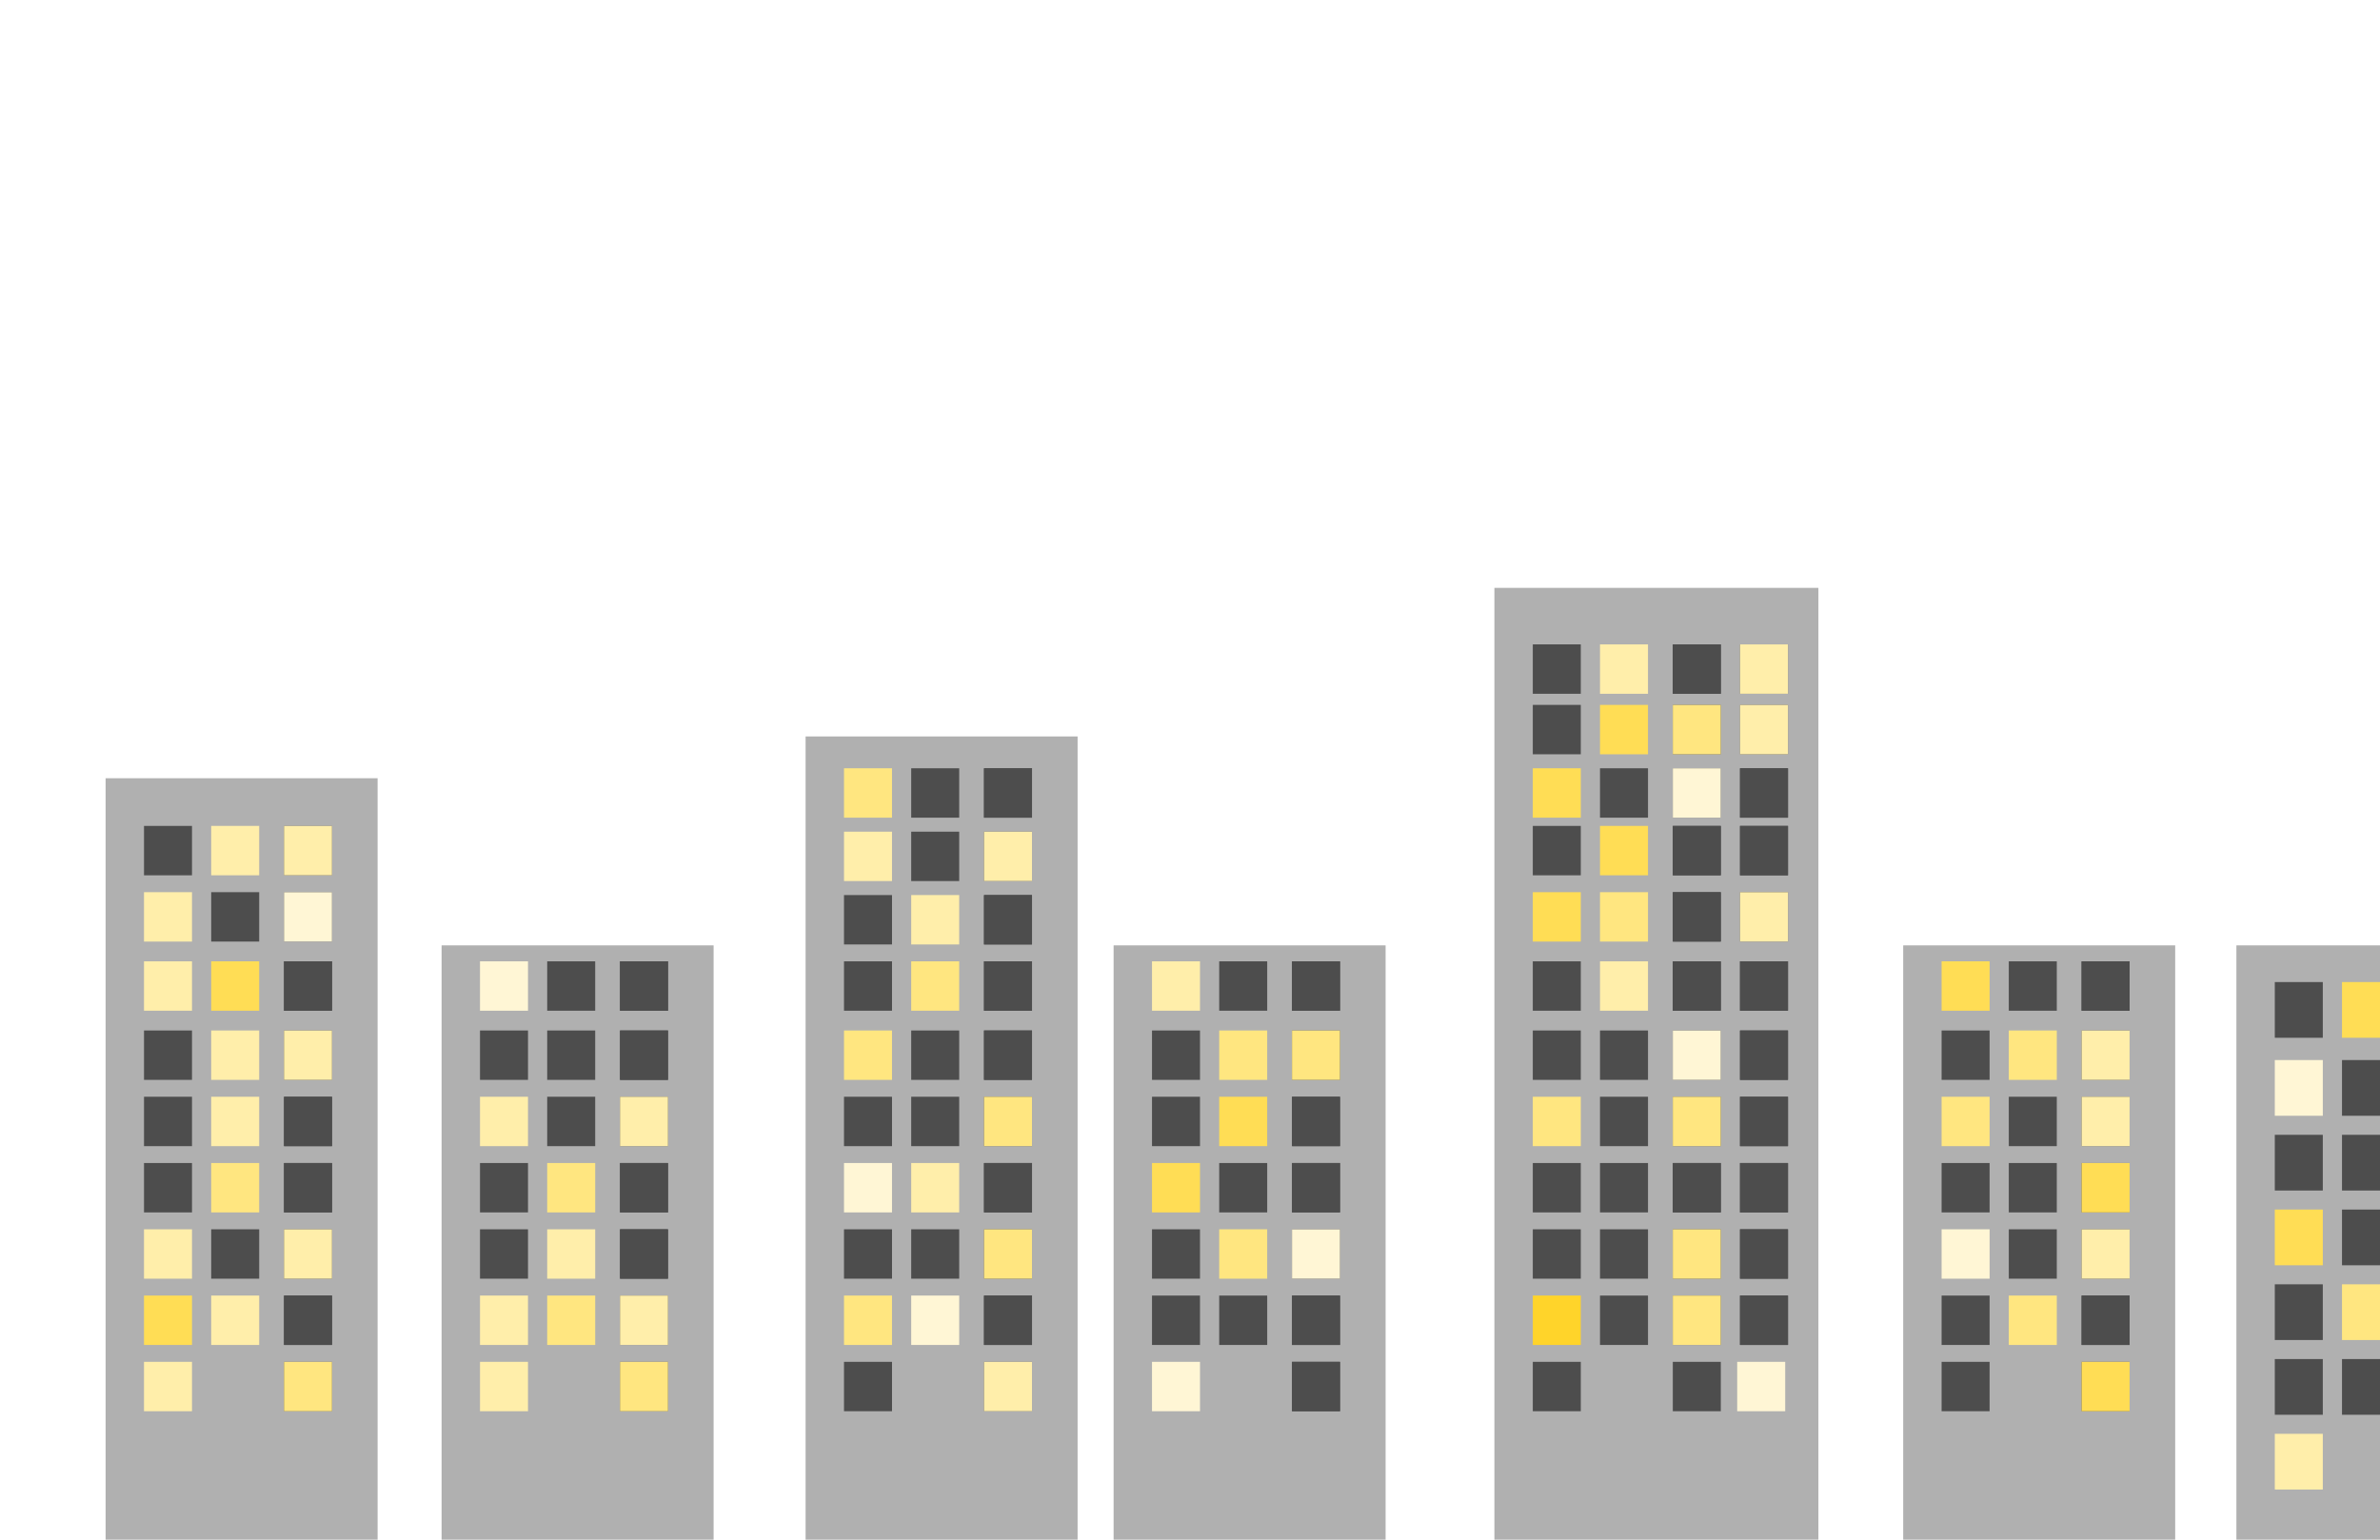
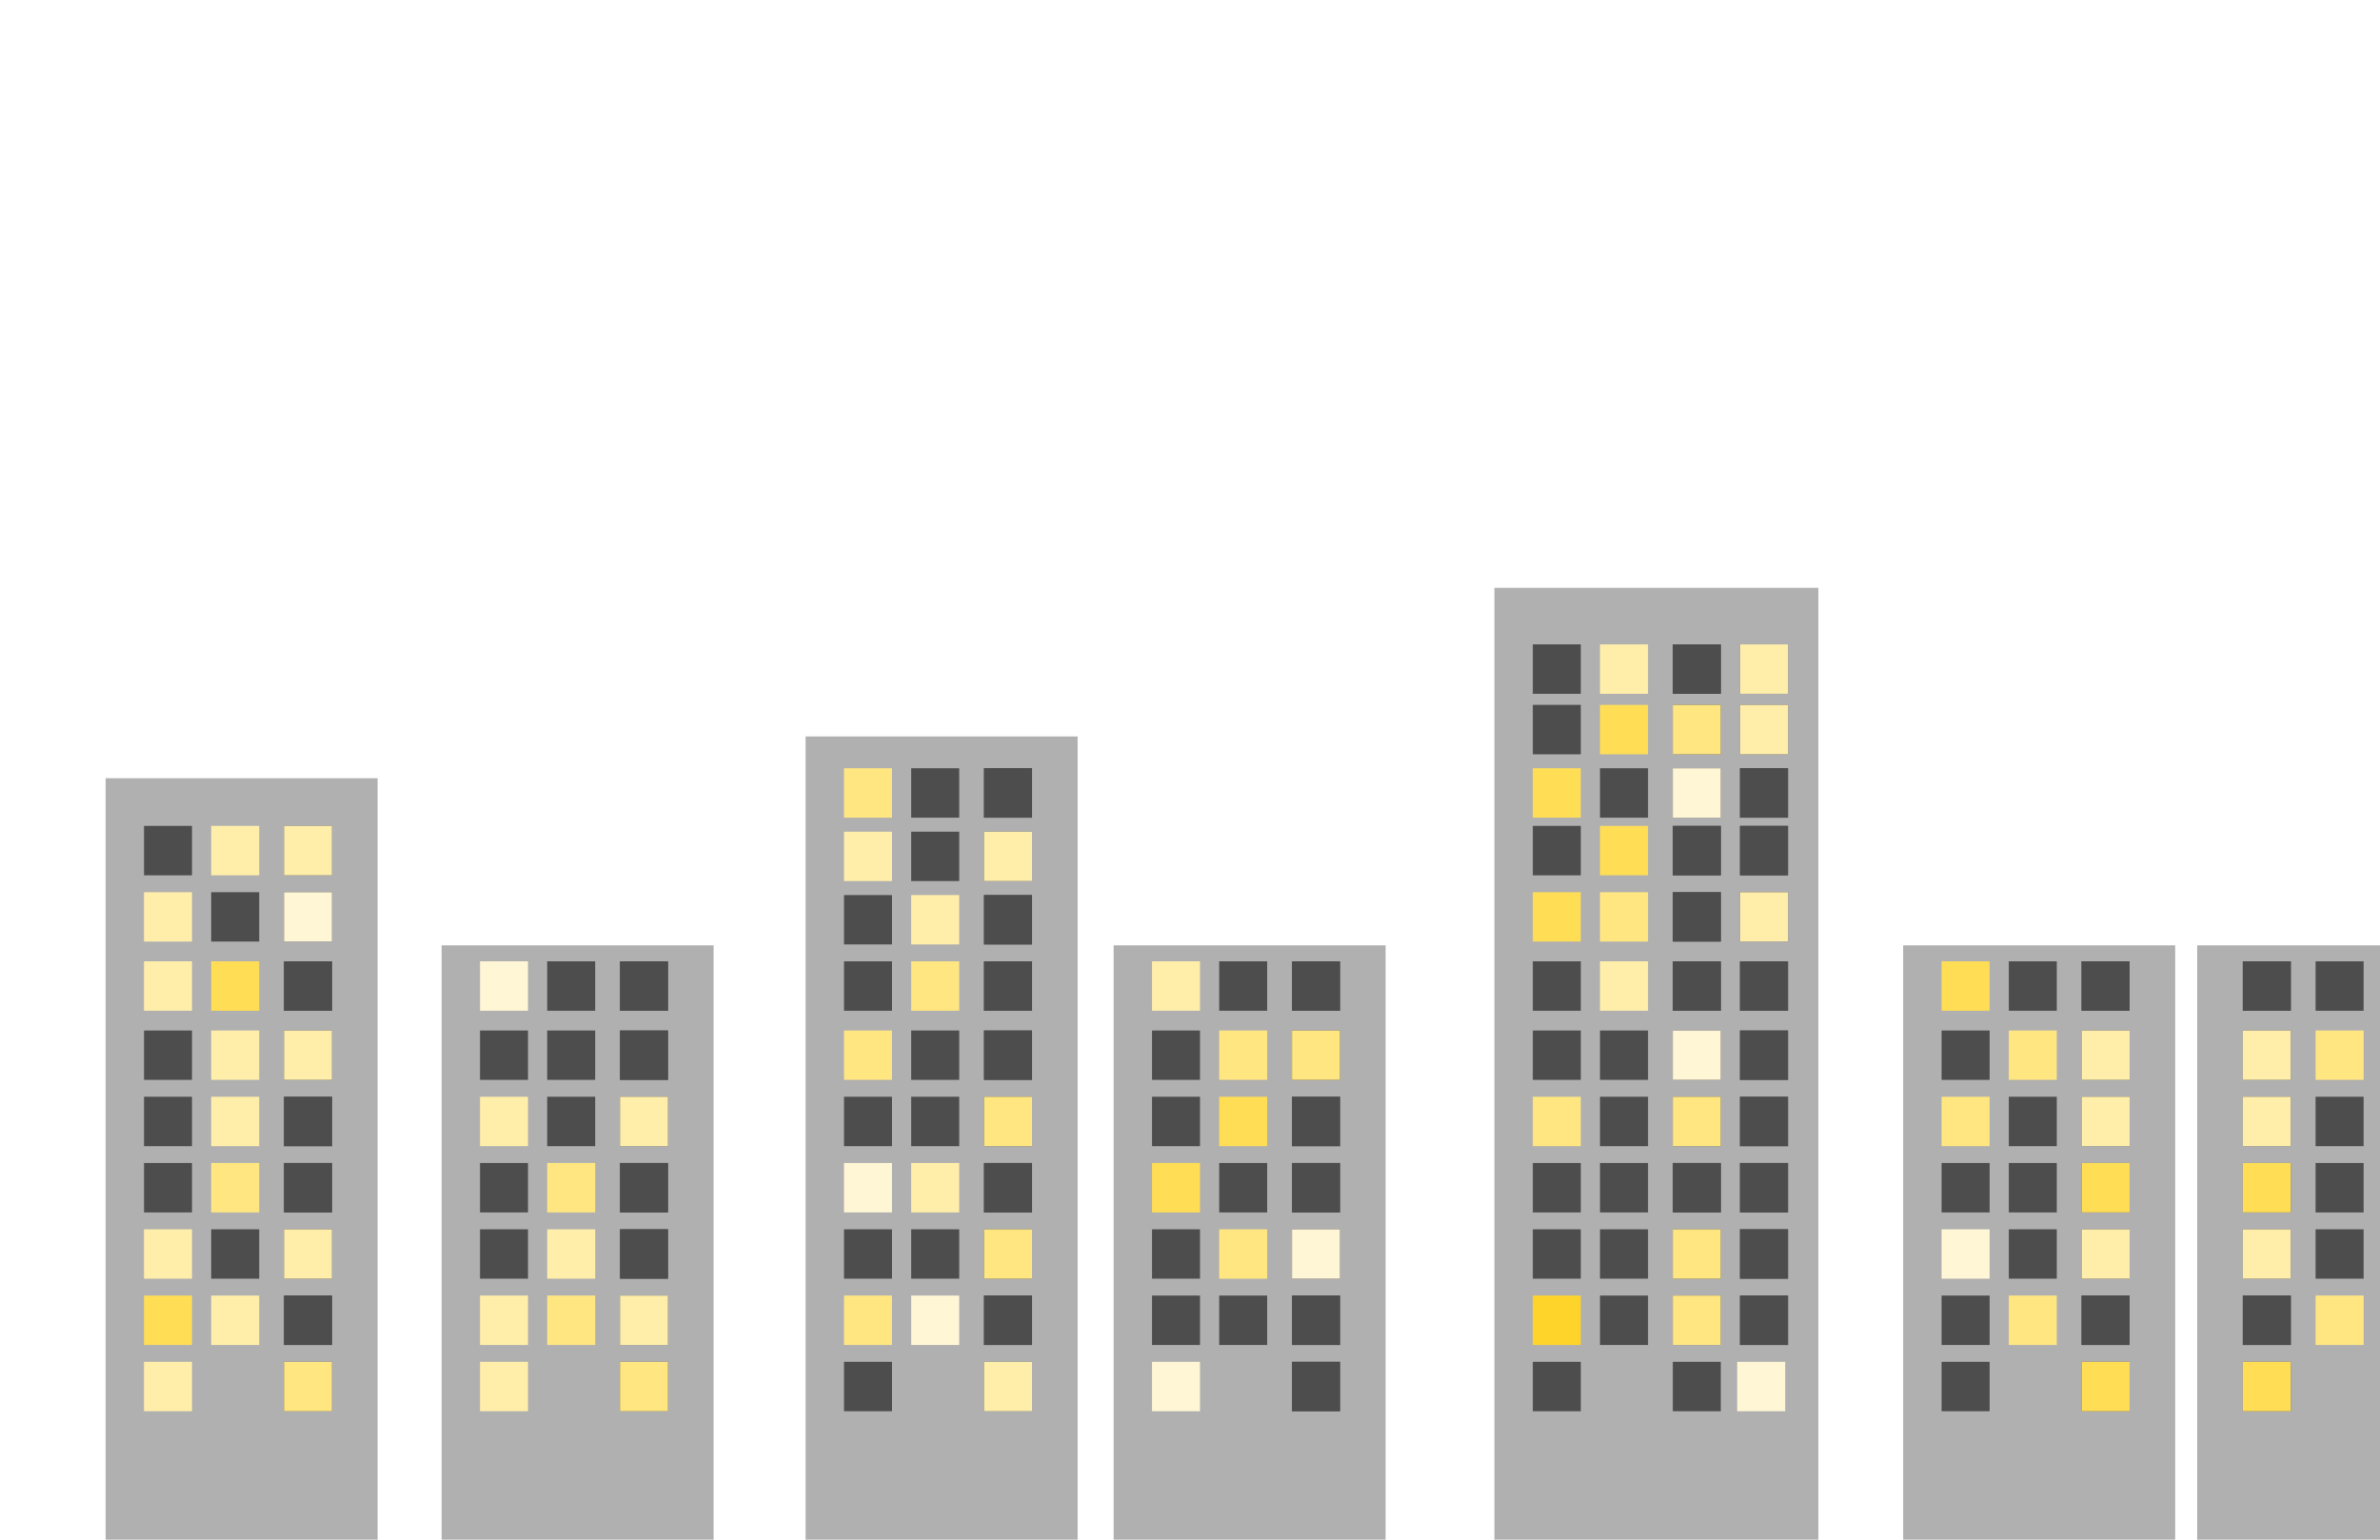
<svg xmlns="http://www.w3.org/2000/svg" width="1700" height="1100" id="svg3656" version="1.1">
  <defs id="defs3658">
    </defs>
  <g id="layer1" transform="translate(0,47.63782)">
    <rect style="fill:#b0b0b0;fill-opacity:1;stroke:none" id="rect4215" width="194.286" height="544" x="75.429" y="508.362" />
    <rect style="fill:#4d4d4d;fill-opacity:1;stroke:none" id="rect4221" width="34.286" height="35.289" x="102.857" y="542.425" />
    <rect y="542.425" x="150.857" height="35.289" width="34.286" id="rect4227" style="fill:#ffeeaa;fill-opacity:1;stroke:none" />
    <rect style="fill:#4d4d4d;fill-opacity:1;stroke:none" id="rect4229" width="34.286" height="35.289" x="202.857" y="542.425" />
    <rect y="542.425" x="202.857" height="35.289" width="34.286" id="rect4231" style="fill:#ffeeaa;fill-opacity:1;stroke:none" />
    <rect y="589.771" x="102.857" height="35.289" width="34.286" id="rect4237" style="fill:#ffeeaa;fill-opacity:1;stroke:none" />
    <rect style="fill:#4d4d4d;fill-opacity:1;stroke:none" id="rect4239" width="34.286" height="35.289" x="150.857" y="589.771" />
    <rect y="589.771" x="202.857" height="35.289" width="34.286" id="rect4241" style="fill:#4d4d4d;fill-opacity:1;stroke:none" />
    <rect style="fill:#fff6d5;fill-opacity:1;stroke:none" id="rect4243" width="34.286" height="35.289" x="202.857" y="589.771" />
    <rect style="fill:#ffeeaa;fill-opacity:1;stroke:none" id="rect4245" width="34.286" height="35.289" x="102.857" y="639.176" />
    <rect y="639.176" x="150.857" height="35.289" width="34.286" id="rect4247" style="fill:#ffdd55;fill-opacity:1;stroke:none" />
    <rect style="fill:#4d4d4d;fill-opacity:1;stroke:none" id="rect4249" width="34.286" height="35.289" x="202.857" y="639.176" />
    <rect y="639.176" x="202.857" height="35.289" width="34.286" id="rect4251" style="fill:#4d4d4d;fill-opacity:1;stroke:none" />
    <rect y="688.581" x="102.857" height="35.289" width="34.286" id="rect4253" style="fill:#4d4d4d;fill-opacity:1;stroke:none" />
    <rect style="fill:#ffeeaa;fill-opacity:1;stroke:none" id="rect4255" width="34.286" height="35.289" x="150.857" y="688.581" />
    <rect y="688.581" x="202.857" height="35.289" width="34.286" id="rect4257" style="fill:#4d4d4d;fill-opacity:1;stroke:none" />
    <rect style="fill:#ffeeaa;fill-opacity:1;stroke:none" id="rect4259" width="34.286" height="35.289" x="202.857" y="688.581" />
    <rect style="fill:#4d4d4d;fill-opacity:1;stroke:none" id="rect4261" width="34.286" height="35.289" x="102.857" y="735.927" />
    <rect y="735.927" x="150.857" height="35.289" width="34.286" id="rect4263" style="fill:#ffeeaa;fill-opacity:1;stroke:none" />
    <rect style="fill:#4d4d4d;fill-opacity:1;stroke:none" id="rect4265" width="34.286" height="35.289" x="202.857" y="735.927" />
    <rect y="735.927" x="202.857" height="35.289" width="34.286" id="rect4267" style="fill:#4d4d4d;fill-opacity:1;stroke:none" />
    <rect y="783.274" x="102.857" height="35.289" width="34.286" id="rect4269" style="fill:#4d4d4d;fill-opacity:1;stroke:none" />
    <rect style="fill:#ffe680;fill-opacity:1;stroke:none" id="rect4271" width="34.286" height="35.289" x="150.857" y="783.274" />
    <rect y="783.274" x="202.857" height="35.289" width="34.286" id="rect4273" style="fill:#4d4d4d;fill-opacity:1;stroke:none" />
    <rect style="fill:#4d4d4d;fill-opacity:1;stroke:none" id="rect4275" width="34.286" height="35.289" x="202.857" y="783.274" />
    <rect style="fill:#ffeeaa;fill-opacity:1;stroke:none" id="rect4277" width="34.286" height="35.289" x="102.857" y="830.62" />
    <rect y="830.62" x="150.857" height="35.289" width="34.286" id="rect4279" style="fill:#4d4d4d;fill-opacity:1;stroke:none" />
    <rect style="fill:#4d4d4d;fill-opacity:1;stroke:none" id="rect4281" width="34.286" height="35.289" x="202.857" y="830.62" />
    <rect y="830.62" x="202.857" height="35.289" width="34.286" id="rect4283" style="fill:#ffeeaa;fill-opacity:1;stroke:none" />
    <rect y="877.966" x="102.857" height="35.289" width="34.286" id="rect4285" style="fill:#ffdd55;fill-opacity:1;stroke:none" />
    <rect style="fill:#ffeeaa;fill-opacity:1;stroke:none" id="rect4287" width="34.286" height="35.289" x="150.857" y="877.966" />
    <rect y="877.966" x="202.857" height="35.289" width="34.286" id="rect4289" style="fill:#4d4d4d;fill-opacity:1;stroke:none" />
    <rect style="fill:#4d4d4d;fill-opacity:1;stroke:none" id="rect4291" width="34.286" height="35.289" x="202.857" y="877.966" />
    <rect style="fill:#ffeeaa;fill-opacity:1;stroke:none" id="rect4293" width="34.286" height="35.289" x="102.857" y="925.313" />
    <rect style="fill:#4d4d4d;fill-opacity:1;stroke:none" id="rect4297" width="34.286" height="35.289" x="202.857" y="925.313" />
    <rect y="925.313" x="202.857" height="35.289" width="34.286" id="rect4299" style="fill:#ffe680;fill-opacity:1;stroke:none" />
    <rect style="fill:#b0b0b0;fill-opacity:1;stroke:none" id="rect4344" width="194.286" height="424.585" x="315.429" y="627.777" />
    <rect y="639.176" x="342.857" height="35.289" width="34.286" id="rect4362" style="fill:#fff6d5;fill-opacity:1;stroke:none" />
    <rect style="fill:#4d4d4d;fill-opacity:1;stroke:none" id="rect4364" width="34.286" height="35.289" x="390.857" y="639.176" />
    <rect y="639.176" x="442.857" height="35.289" width="34.286" id="rect4366" style="fill:#4d4d4d;fill-opacity:1;stroke:none" />
    <rect style="fill:#4d4d4d;fill-opacity:1;stroke:none" id="rect4368" width="34.286" height="35.289" x="442.857" y="639.176" />
    <rect style="fill:#4d4d4d;fill-opacity:1;stroke:none" id="rect4370" width="34.286" height="35.289" x="342.857" y="688.581" />
    <rect y="688.581" x="390.857" height="35.289" width="34.286" id="rect4372" style="fill:#4d4d4d;fill-opacity:1;stroke:none" />
    <rect style="fill:#4d4d4d;fill-opacity:1;stroke:none" id="rect4374" width="34.286" height="35.289" x="442.857" y="688.581" />
    <rect y="688.581" x="442.857" height="35.289" width="34.286" id="rect4376" style="fill:#4d4d4d;fill-opacity:1;stroke:none" />
    <rect y="735.927" x="342.857" height="35.289" width="34.286" id="rect4378" style="fill:#ffeeaa;fill-opacity:1;stroke:none" />
    <rect style="fill:#4d4d4d;fill-opacity:1;stroke:none" id="rect4380" width="34.286" height="35.289" x="390.857" y="735.927" />
    <rect y="735.927" x="442.857" height="35.289" width="34.286" id="rect4382" style="fill:#4d4d4d;fill-opacity:1;stroke:none" />
    <rect style="fill:#ffeeaa;fill-opacity:1;stroke:none" id="rect4384" width="34.286" height="35.289" x="442.857" y="735.927" />
    <rect style="fill:#4d4d4d;fill-opacity:1;stroke:none" id="rect4386" width="34.286" height="35.289" x="342.857" y="783.274" />
    <rect y="783.274" x="390.857" height="35.289" width="34.286" id="rect4388" style="fill:#ffe680;fill-opacity:1;stroke:none" />
    <rect style="fill:#4d4d4d;fill-opacity:1;stroke:none" id="rect4390" width="34.286" height="35.289" x="442.857" y="783.274" />
    <rect y="783.274" x="442.857" height="35.289" width="34.286" id="rect4392" style="fill:#4d4d4d;fill-opacity:1;stroke:none" />
    <rect y="830.62" x="342.857" height="35.289" width="34.286" id="rect4394" style="fill:#4d4d4d;fill-opacity:1;stroke:none" />
    <rect style="fill:#ffeeaa;fill-opacity:1;stroke:none" id="rect4396" width="34.286" height="35.289" x="390.857" y="830.62" />
    <rect y="830.62" x="442.857" height="35.289" width="34.286" id="rect4398" style="fill:#4d4d4d;fill-opacity:1;stroke:none" />
    <rect style="fill:#4d4d4d;fill-opacity:1;stroke:none" id="rect4400" width="34.286" height="35.289" x="442.857" y="830.62" />
    <rect style="fill:#ffeeaa;fill-opacity:1;stroke:none" id="rect4402" width="34.286" height="35.289" x="342.857" y="877.966" />
    <rect y="877.966" x="390.857" height="35.289" width="34.286" id="rect4404" style="fill:#ffe680;fill-opacity:1;stroke:none" />
    <rect style="fill:#4d4d4d;fill-opacity:1;stroke:none" id="rect4406" width="34.286" height="35.289" x="442.857" y="877.966" />
    <rect y="877.966" x="442.857" height="35.289" width="34.286" id="rect4408" style="fill:#ffeeaa;fill-opacity:1;stroke:none" />
    <rect y="925.313" x="342.857" height="35.289" width="34.286" id="rect4410" style="fill:#ffeeaa;fill-opacity:1;stroke:none" />
    <rect y="925.313" x="442.857" height="35.289" width="34.286" id="rect4412" style="fill:#4d4d4d;fill-opacity:1;stroke:none" />
    <rect style="fill:#ffe680;fill-opacity:1;stroke:none" id="rect4414" width="34.286" height="35.289" x="442.857" y="925.313" />
    <rect y="478.508" x="575.429" height="573.854" width="194.286" id="rect4418" style="fill:#b0b0b0;fill-opacity:1;stroke:none" />
    <rect style="fill:#4d4d4d;fill-opacity:1;stroke:none" id="rect4420" width="34.286" height="35.289" x="602.857" y="639.176" />
    <rect y="639.176" x="650.857" height="35.289" width="34.286" id="rect4422" style="fill:#ffe680;fill-opacity:1;stroke:none" />
    <rect style="fill:#4d4d4d;fill-opacity:1;stroke:none" id="rect4424" width="34.286" height="35.289" x="702.857" y="639.176" />
    <rect y="639.176" x="702.857" height="35.289" width="34.286" id="rect4426" style="fill:#4d4d4d;fill-opacity:1;stroke:none" />
    <rect y="688.581" x="602.857" height="35.289" width="34.286" id="rect4428" style="fill:#ffe680;fill-opacity:1;stroke:none" />
    <rect style="fill:#4d4d4d;fill-opacity:1;stroke:none" id="rect4430" width="34.286" height="35.289" x="650.857" y="688.581" />
    <rect y="688.581" x="702.857" height="35.289" width="34.286" id="rect4432" style="fill:#4d4d4d;fill-opacity:1;stroke:none" />
    <rect style="fill:#4d4d4d;fill-opacity:1;stroke:none" id="rect4434" width="34.286" height="35.289" x="702.857" y="688.581" />
    <rect style="fill:#4d4d4d;fill-opacity:1;stroke:none" id="rect4436" width="34.286" height="35.289" x="602.857" y="735.927" />
    <rect y="735.927" x="650.857" height="35.289" width="34.286" id="rect4438" style="fill:#4d4d4d;fill-opacity:1;stroke:none" />
    <rect style="fill:#4d4d4d;fill-opacity:1;stroke:none" id="rect4440" width="34.286" height="35.289" x="702.857" y="735.927" />
    <rect y="735.927" x="702.857" height="35.289" width="34.286" id="rect4442" style="fill:#ffe680;fill-opacity:1;stroke:none" />
    <rect y="783.274" x="602.857" height="35.289" width="34.286" id="rect4444" style="fill:#fff6d5;fill-opacity:1;stroke:none" />
    <rect style="fill:#ffeeaa;fill-opacity:1;stroke:none" id="rect4446" width="34.286" height="35.289" x="650.857" y="783.274" />
    <rect y="783.274" x="702.857" height="35.289" width="34.286" id="rect4448" style="fill:#4d4d4d;fill-opacity:1;stroke:none" />
    <rect style="fill:#4d4d4d;fill-opacity:1;stroke:none" id="rect4450" width="34.286" height="35.289" x="702.857" y="783.274" />
    <rect style="fill:#4d4d4d;fill-opacity:1;stroke:none" id="rect4452" width="34.286" height="35.289" x="602.857" y="830.62" />
    <rect y="830.62" x="650.857" height="35.289" width="34.286" id="rect4454" style="fill:#4d4d4d;fill-opacity:1;stroke:none" />
    <rect style="fill:#4d4d4d;fill-opacity:1;stroke:none" id="rect4456" width="34.286" height="35.289" x="702.857" y="830.62" />
    <rect y="830.62" x="702.857" height="35.289" width="34.286" id="rect4458" style="fill:#ffe680;fill-opacity:1;stroke:none" />
    <rect y="877.966" x="602.857" height="35.289" width="34.286" id="rect4460" style="fill:#ffe680;fill-opacity:1;stroke:none" />
    <rect style="fill:#fff6d5;fill-opacity:1;stroke:none" id="rect4462" width="34.286" height="35.289" x="650.857" y="877.966" />
    <rect y="877.966" x="702.857" height="35.289" width="34.286" id="rect4464" style="fill:#4d4d4d;fill-opacity:1;stroke:none" />
    <rect style="fill:#4d4d4d;fill-opacity:1;stroke:none" id="rect4466" width="34.286" height="35.289" x="702.857" y="877.966" />
    <rect style="fill:#4d4d4d;fill-opacity:1;stroke:none" id="rect4468" width="34.286" height="35.289" x="602.857" y="925.313" />
    <rect style="fill:#4d4d4d;fill-opacity:1;stroke:none" id="rect4470" width="34.286" height="35.289" x="702.857" y="925.313" />
    <rect y="925.313" x="702.857" height="35.289" width="34.286" id="rect4472" style="fill:#ffeeaa;fill-opacity:1;stroke:none" />
    <rect y="591.83" x="602.857" height="35.289" width="34.286" id="rect4474" style="fill:#4d4d4d;fill-opacity:1;stroke:none" />
    <rect style="fill:#ffeeaa;fill-opacity:1;stroke:none" id="rect4476" width="34.286" height="35.289" x="650.857" y="591.83" />
    <rect y="591.83" x="702.857" height="35.289" width="34.286" id="rect4478" style="fill:#4d4d4d;fill-opacity:1;stroke:none" />
    <rect style="fill:#4d4d4d;fill-opacity:1;stroke:none" id="rect4480" width="34.286" height="35.289" x="702.857" y="591.83" />
    <rect style="fill:#ffeeaa;fill-opacity:1;stroke:none" id="rect4482" width="34.286" height="35.289" x="602.857" y="546.542" />
    <rect y="546.542" x="650.857" height="35.289" width="34.286" id="rect4484" style="fill:#4d4d4d;fill-opacity:1;stroke:none" />
    <rect style="fill:#4d4d4d;fill-opacity:1;stroke:none" id="rect4486" width="34.286" height="35.289" x="702.857" y="546.542" />
    <rect y="546.542" x="702.857" height="35.289" width="34.286" id="rect4488" style="fill:#ffeeaa;fill-opacity:1;stroke:none" />
    <rect y="501.254" x="602.857" height="35.289" width="34.286" id="rect4490" style="fill:#ffe680;fill-opacity:1;stroke:none" />
    <rect style="fill:#4d4d4d;fill-opacity:1;stroke:none" id="rect4492" width="34.286" height="35.289" x="650.857" y="501.254" />
    <rect y="501.254" x="702.857" height="35.289" width="34.286" id="rect4494" style="fill:#4d4d4d;fill-opacity:1;stroke:none" />
    <rect style="fill:#4d4d4d;fill-opacity:1;stroke:none" id="rect4496" width="34.286" height="35.289" x="702.857" y="501.254" />
    <rect y="627.777" x="795.429" height="424.585" width="194.286" id="rect4500" style="fill:#b0b0b0;fill-opacity:1;stroke:none" />
    <rect style="fill:#ffeeaa;fill-opacity:1;stroke:none" id="rect4502" width="34.286" height="35.289" x="822.857" y="639.176" />
    <rect y="639.176" x="870.857" height="35.289" width="34.286" id="rect4504" style="fill:#4d4d4d;fill-opacity:1;stroke:none" />
    <rect style="fill:#4d4d4d;fill-opacity:1;stroke:none" id="rect4506" width="34.286" height="35.289" x="922.857" y="639.176" />
    <rect y="639.176" x="922.857" height="35.289" width="34.286" id="rect4508" style="fill:#4d4d4d;fill-opacity:1;stroke:none" />
    <rect y="688.581" x="822.857" height="35.289" width="34.286" id="rect4510" style="fill:#4d4d4d;fill-opacity:1;stroke:none" />
    <rect style="fill:#ffe680;fill-opacity:1;stroke:none" id="rect4512" width="34.286" height="35.289" x="870.857" y="688.581" />
    <rect y="688.581" x="922.857" height="35.289" width="34.286" id="rect4514" style="fill:#4d4d4d;fill-opacity:1;stroke:none" />
    <rect style="fill:#ffe680;fill-opacity:1;stroke:none" id="rect4516" width="34.286" height="35.289" x="922.857" y="688.581" />
    <rect style="fill:#4d4d4d;fill-opacity:1;stroke:none" id="rect4518" width="34.286" height="35.289" x="822.857" y="735.927" />
    <rect y="735.927" x="870.857" height="35.289" width="34.286" id="rect4520" style="fill:#ffdd55;fill-opacity:1;stroke:none" />
    <rect style="fill:#4d4d4d;fill-opacity:1;stroke:none" id="rect4522" width="34.286" height="35.289" x="922.857" y="735.927" />
    <rect y="735.927" x="922.857" height="35.289" width="34.286" id="rect4524" style="fill:#4d4d4d;fill-opacity:1;stroke:none" />
    <rect y="783.274" x="822.857" height="35.289" width="34.286" id="rect4526" style="fill:#ffdd55;fill-opacity:1;stroke:none" />
    <rect style="fill:#4d4d4d;fill-opacity:1;stroke:none" id="rect4528" width="34.286" height="35.289" x="870.857" y="783.274" />
    <rect y="783.274" x="922.857" height="35.289" width="34.286" id="rect4530" style="fill:#4d4d4d;fill-opacity:1;stroke:none" />
    <rect style="fill:#4d4d4d;fill-opacity:1;stroke:none" id="rect4532" width="34.286" height="35.289" x="922.857" y="783.274" />
    <rect style="fill:#4d4d4d;fill-opacity:1;stroke:none" id="rect4534" width="34.286" height="35.289" x="822.857" y="830.62" />
    <rect y="830.62" x="870.857" height="35.289" width="34.286" id="rect4536" style="fill:#ffe680;fill-opacity:1;stroke:none" />
    <rect style="fill:#4d4d4d;fill-opacity:1;stroke:none" id="rect4538" width="34.286" height="35.289" x="922.857" y="830.62" />
    <rect y="830.62" x="922.857" height="35.289" width="34.286" id="rect4540" style="fill:#fff6d5;fill-opacity:1;stroke:none" />
    <rect y="877.966" x="822.857" height="35.289" width="34.286" id="rect4542" style="fill:#4d4d4d;fill-opacity:1;stroke:none" />
    <rect style="fill:#4d4d4d;fill-opacity:1;stroke:none" id="rect4544" width="34.286" height="35.289" x="870.857" y="877.966" />
    <rect y="877.966" x="922.857" height="35.289" width="34.286" id="rect4546" style="fill:#4d4d4d;fill-opacity:1;stroke:none" />
    <rect style="fill:#4d4d4d;fill-opacity:1;stroke:none" id="rect4548" width="34.286" height="35.289" x="922.857" y="877.966" />
    <rect style="fill:#fff6d5;fill-opacity:1;stroke:none" id="rect4550" width="34.286" height="35.289" x="822.857" y="925.313" />
    <rect style="fill:#4d4d4d;fill-opacity:1;stroke:none" id="rect4552" width="34.286" height="35.289" x="922.857" y="925.313" />
    <rect y="925.313" x="922.857" height="35.289" width="34.286" id="rect4554" style="fill:#4d4d4d;fill-opacity:1;stroke:none" />
    <rect y="372.362" x="1067.429" height="680" width="231.429" id="rect4558" style="fill:#b0b0b0;fill-opacity:1;stroke:none" />
    <rect y="542.425" x="1094.857" height="35.289" width="34.286" id="rect4560" style="fill:#4d4d4d;fill-opacity:1;stroke:none" />
    <rect style="fill:#ffdd55;fill-opacity:1;stroke:none" id="rect4562" width="34.286" height="35.289" x="1142.857" y="542.425" />
    <rect y="542.425" x="1194.857" height="35.289" width="34.286" id="rect4564" style="fill:#4d4d4d;fill-opacity:1;stroke:none" />
    <rect style="fill:#4d4d4d;fill-opacity:1;stroke:none" id="rect4566" width="34.286" height="35.289" x="1194.857" y="542.425" />
    <rect style="fill:#ffdd55;fill-opacity:1;stroke:none" id="rect4568" width="34.286" height="35.289" x="1094.857" y="589.771" />
    <rect y="589.771" x="1142.857" height="35.289" width="34.286" id="rect4570" style="fill:#ffe680;fill-opacity:1;stroke:none" />
    <rect style="fill:#4d4d4d;fill-opacity:1;stroke:none" id="rect4572" width="34.286" height="35.289" x="1194.857" y="589.771" />
    <rect y="589.771" x="1194.857" height="35.289" width="34.286" id="rect4574" style="fill:#4d4d4d;fill-opacity:1;stroke:none" />
    <rect y="639.176" x="1094.857" height="35.289" width="34.286" id="rect4576" style="fill:#4d4d4d;fill-opacity:1;stroke:none" />
    <rect style="fill:#ffeeaa;fill-opacity:1;stroke:none" id="rect4578" width="34.286" height="35.289" x="1142.857" y="639.176" />
    <rect y="639.176" x="1194.857" height="35.289" width="34.286" id="rect4580" style="fill:#4d4d4d;fill-opacity:1;stroke:none" />
    <rect style="fill:#4d4d4d;fill-opacity:1;stroke:none" id="rect4582" width="34.286" height="35.289" x="1194.857" y="639.176" />
    <rect style="fill:#4d4d4d;fill-opacity:1;stroke:none" id="rect4584" width="34.286" height="35.289" x="1094.857" y="688.581" />
    <rect y="688.581" x="1142.857" height="35.289" width="34.286" id="rect4586" style="fill:#4d4d4d;fill-opacity:1;stroke:none" />
    <rect style="fill:#4d4d4d;fill-opacity:1;stroke:none" id="rect4588" width="34.286" height="35.289" x="1194.857" y="688.581" />
    <rect y="688.581" x="1194.857" height="35.289" width="34.286" id="rect4590" style="fill:#fff6d5;fill-opacity:1;stroke:none" />
    <rect y="735.927" x="1094.857" height="35.289" width="34.286" id="rect4592" style="fill:#ffe680;fill-opacity:1;stroke:none" />
    <rect style="fill:#4d4d4d;fill-opacity:1;stroke:none" id="rect4594" width="34.286" height="35.289" x="1142.857" y="735.927" />
    <rect y="735.927" x="1194.857" height="35.289" width="34.286" id="rect4596" style="fill:#4d4d4d;fill-opacity:1;stroke:none" />
    <rect style="fill:#ffe680;fill-opacity:1;stroke:none" id="rect4598" width="34.286" height="35.289" x="1194.857" y="735.927" />
    <rect style="fill:#4d4d4d;fill-opacity:1;stroke:none" id="rect4600" width="34.286" height="35.289" x="1094.857" y="783.274" />
    <rect y="783.274" x="1142.857" height="35.289" width="34.286" id="rect4602" style="fill:#4d4d4d;fill-opacity:1;stroke:none" />
    <rect style="fill:#4d4d4d;fill-opacity:1;stroke:none" id="rect4604" width="34.286" height="35.289" x="1194.857" y="783.274" />
    <rect y="783.274" x="1194.857" height="35.289" width="34.286" id="rect4606" style="fill:#4d4d4d;fill-opacity:1;stroke:none" />
    <rect y="830.62" x="1094.857" height="35.289" width="34.286" id="rect4608" style="fill:#4d4d4d;fill-opacity:1;stroke:none" />
    <rect style="fill:#4d4d4d;fill-opacity:1;stroke:none" id="rect4610" width="34.286" height="35.289" x="1142.857" y="830.62" />
    <rect y="830.62" x="1194.857" height="35.289" width="34.286" id="rect4612" style="fill:#4d4d4d;fill-opacity:1;stroke:none" />
    <rect style="fill:#ffe680;fill-opacity:1;stroke:none" id="rect4614" width="34.286" height="35.289" x="1194.857" y="830.62" />
    <rect style="fill:#ffd42a;fill-opacity:1;stroke:none" id="rect4616" width="34.286" height="35.289" x="1094.857" y="877.966" />
    <rect y="877.966" x="1142.857" height="35.289" width="34.286" id="rect4618" style="fill:#4d4d4d;fill-opacity:1;stroke:none" />
    <rect style="fill:#4d4d4d;fill-opacity:1;stroke:none" id="rect4620" width="34.286" height="35.289" x="1194.857" y="877.966" />
    <rect y="877.966" x="1194.857" height="35.289" width="34.286" id="rect4622" style="fill:#ffe680;fill-opacity:1;stroke:none" />
    <rect y="925.313" x="1094.857" height="35.289" width="34.286" id="rect4624" style="fill:#4d4d4d;fill-opacity:1;stroke:none" />
    <rect y="925.313" x="1194.857" height="35.289" width="34.286" id="rect4626" style="fill:#4d4d4d;fill-opacity:1;stroke:none" />
    <rect style="fill:#fff6d5;fill-opacity:1;stroke:none" id="rect4628" width="34.286" height="35.289" x="1240.857" y="925.313" />
    <rect style="fill:#4d4d4d;fill-opacity:1;stroke:none" id="rect4630" width="34.286" height="35.289" x="1242.857" y="542.425" />
    <rect y="542.425" x="1242.857" height="35.289" width="34.286" id="rect4632" style="fill:#4d4d4d;fill-opacity:1;stroke:none" />
    <rect y="589.771" x="1242.857" height="35.289" width="34.286" id="rect4634" style="fill:#4d4d4d;fill-opacity:1;stroke:none" />
    <rect style="fill:#ffeeaa;fill-opacity:1;stroke:none" id="rect4636" width="34.286" height="35.289" x="1242.857" y="589.771" />
    <rect style="fill:#4d4d4d;fill-opacity:1;stroke:none" id="rect4638" width="34.286" height="35.289" x="1242.857" y="639.176" />
    <rect y="639.176" x="1242.857" height="35.289" width="34.286" id="rect4640" style="fill:#4d4d4d;fill-opacity:1;stroke:none" />
    <rect y="688.581" x="1242.857" height="35.289" width="34.286" id="rect4642" style="fill:#4d4d4d;fill-opacity:1;stroke:none" />
    <rect style="fill:#4d4d4d;fill-opacity:1;stroke:none" id="rect4644" width="34.286" height="35.289" x="1242.857" y="688.581" />
    <rect style="fill:#4d4d4d;fill-opacity:1;stroke:none" id="rect4646" width="34.286" height="35.289" x="1242.857" y="735.927" />
    <rect y="735.927" x="1242.857" height="35.289" width="34.286" id="rect4648" style="fill:#4d4d4d;fill-opacity:1;stroke:none" />
    <rect y="783.274" x="1242.857" height="35.289" width="34.286" id="rect4650" style="fill:#4d4d4d;fill-opacity:1;stroke:none" />
    <rect style="fill:#4d4d4d;fill-opacity:1;stroke:none" id="rect4652" width="34.286" height="35.289" x="1242.857" y="783.274" />
    <rect style="fill:#4d4d4d;fill-opacity:1;stroke:none" id="rect4654" width="34.286" height="35.289" x="1242.857" y="830.62" />
    <rect y="830.62" x="1242.857" height="35.289" width="34.286" id="rect4656" style="fill:#4d4d4d;fill-opacity:1;stroke:none" />
    <rect y="877.966" x="1242.857" height="35.289" width="34.286" id="rect4658" style="fill:#4d4d4d;fill-opacity:1;stroke:none" />
    <rect style="fill:#4d4d4d;fill-opacity:1;stroke:none" id="rect4660" width="34.286" height="35.289" x="1242.857" y="877.966" />
    <rect style="fill:#ffdd55;fill-opacity:1;stroke:none" id="rect4662" width="34.286" height="35.289" x="1094.857" y="501.254" />
    <rect y="501.254" x="1142.857" height="35.289" width="34.286" id="rect4664" style="fill:#4d4d4d;fill-opacity:1;stroke:none" />
    <rect style="fill:#4d4d4d;fill-opacity:1;stroke:none" id="rect4666" width="34.286" height="35.289" x="1194.857" y="501.254" />
    <rect y="501.254" x="1194.857" height="35.289" width="34.286" id="rect4668" style="fill:#fff6d5;fill-opacity:1;stroke:none" />
    <rect y="501.254" x="1242.857" height="35.289" width="34.286" id="rect4670" style="fill:#4d4d4d;fill-opacity:1;stroke:none" />
    <rect style="fill:#4d4d4d;fill-opacity:1;stroke:none" id="rect4672" width="34.286" height="35.289" x="1242.857" y="501.254" />
    <rect y="455.966" x="1094.857" height="35.289" width="34.286" id="rect4674" style="fill:#4d4d4d;fill-opacity:1;stroke:none" />
    <rect style="fill:#ffdd55;fill-opacity:1;stroke:none" id="rect4676" width="34.286" height="35.289" x="1142.857" y="455.966" />
    <rect y="455.966" x="1194.857" height="35.289" width="34.286" id="rect4678" style="fill:#4d4d4d;fill-opacity:1;stroke:none" />
    <rect style="fill:#ffe680;fill-opacity:1;stroke:none" id="rect4680" width="34.286" height="35.289" x="1194.857" y="455.966" />
    <rect style="fill:#4d4d4d;fill-opacity:1;stroke:none" id="rect4682" width="34.286" height="35.289" x="1242.857" y="455.966" />
    <rect y="455.966" x="1242.857" height="35.289" width="34.286" id="rect4684" style="fill:#ffeeaa;fill-opacity:1;stroke:none" />
    <rect style="fill:#4d4d4d;fill-opacity:1;stroke:none" id="rect4686" width="34.286" height="35.289" x="1094.857" y="412.737" />
    <rect y="412.737" x="1142.857" height="35.289" width="34.286" id="rect4688" style="fill:#ffeeaa;fill-opacity:1;stroke:none" />
    <rect style="fill:#4d4d4d;fill-opacity:1;stroke:none" id="rect4690" width="34.286" height="35.289" x="1194.857" y="412.737" />
    <rect y="412.737" x="1194.857" height="35.289" width="34.286" id="rect4692" style="fill:#4d4d4d;fill-opacity:1;stroke:none" />
    <rect y="412.737" x="1242.857" height="35.289" width="34.286" id="rect4694" style="fill:#4d4d4d;fill-opacity:1;stroke:none" />
    <rect style="fill:#ffeeaa;fill-opacity:1;stroke:none" id="rect4696" width="34.286" height="35.289" x="1242.857" y="412.737" />
    <rect style="fill:#b0b0b0;fill-opacity:1;stroke:none" id="rect4700" width="194.286" height="424.585" x="1359.429" y="627.777" />
    <rect y="639.176" x="1386.857" height="35.289" width="34.286" id="rect4702" style="fill:#ffdd55;fill-opacity:1;stroke:none" />
    <rect style="fill:#4d4d4d;fill-opacity:1;stroke:none" id="rect4704" width="34.286" height="35.289" x="1434.857" y="639.176" />
    <rect y="639.176" x="1486.857" height="35.289" width="34.286" id="rect4706" style="fill:#4d4d4d;fill-opacity:1;stroke:none" />
    <rect style="fill:#4d4d4d;fill-opacity:1;stroke:none" id="rect4708" width="34.286" height="35.289" x="1486.857" y="639.176" />
    <rect style="fill:#4d4d4d;fill-opacity:1;stroke:none" id="rect4710" width="34.286" height="35.289" x="1386.857" y="688.581" />
    <rect y="688.581" x="1434.857" height="35.289" width="34.286" id="rect4712" style="fill:#ffe680;fill-opacity:1;stroke:none" />
    <rect style="fill:#4d4d4d;fill-opacity:1;stroke:none" id="rect4714" width="34.286" height="35.289" x="1486.857" y="688.581" />
    <rect y="688.581" x="1486.857" height="35.289" width="34.286" id="rect4716" style="fill:#ffeeaa;fill-opacity:1;stroke:none" />
    <rect y="735.927" x="1386.857" height="35.289" width="34.286" id="rect4718" style="fill:#ffe680;fill-opacity:1;stroke:none" />
    <rect style="fill:#4d4d4d;fill-opacity:1;stroke:none" id="rect4720" width="34.286" height="35.289" x="1434.857" y="735.927" />
    <rect y="735.927" x="1486.857" height="35.289" width="34.286" id="rect4722" style="fill:#4d4d4d;fill-opacity:1;stroke:none" />
    <rect style="fill:#ffeeaa;fill-opacity:1;stroke:none" id="rect4724" width="34.286" height="35.289" x="1486.857" y="735.927" />
    <rect style="fill:#4d4d4d;fill-opacity:1;stroke:none" id="rect4726" width="34.286" height="35.289" x="1386.857" y="783.274" />
    <rect y="783.274" x="1434.857" height="35.289" width="34.286" id="rect4728" style="fill:#4d4d4d;fill-opacity:1;stroke:none" />
    <rect style="fill:#4d4d4d;fill-opacity:1;stroke:none" id="rect4730" width="34.286" height="35.289" x="1486.857" y="783.274" />
    <rect y="783.274" x="1486.857" height="35.289" width="34.286" id="rect4732" style="fill:#ffdd55;fill-opacity:1;stroke:none" />
    <rect y="830.62" x="1386.857" height="35.289" width="34.286" id="rect4734" style="fill:#fff6d5;fill-opacity:1;stroke:none" />
    <rect style="fill:#4d4d4d;fill-opacity:1;stroke:none" id="rect4736" width="34.286" height="35.289" x="1434.857" y="830.62" />
    <rect y="830.62" x="1486.857" height="35.289" width="34.286" id="rect4738" style="fill:#4d4d4d;fill-opacity:1;stroke:none" />
    <rect style="fill:#ffeeaa;fill-opacity:1;stroke:none" id="rect4740" width="34.286" height="35.289" x="1486.857" y="830.62" />
    <rect style="fill:#4d4d4d;fill-opacity:1;stroke:none" id="rect4742" width="34.286" height="35.289" x="1386.857" y="877.966" />
    <rect y="877.966" x="1434.857" height="35.289" width="34.286" id="rect4744" style="fill:#ffe680;fill-opacity:1;stroke:none" />
    <rect style="fill:#4d4d4d;fill-opacity:1;stroke:none" id="rect4746" width="34.286" height="35.289" x="1486.857" y="877.966" />
    <rect y="877.966" x="1486.857" height="35.289" width="34.286" id="rect4748" style="fill:#4d4d4d;fill-opacity:1;stroke:none" />
    <rect y="925.313" x="1386.857" height="35.289" width="34.286" id="rect4750" style="fill:#4d4d4d;fill-opacity:1;stroke:none" />
    <rect y="925.313" x="1486.857" height="35.289" width="34.286" id="rect4752" style="fill:#4d4d4d;fill-opacity:1;stroke:none" />
    <rect style="fill:#ffdd55;fill-opacity:1;stroke:none" id="rect4754" width="34.286" height="35.289" x="1486.857" y="925.313" />
-     <g transform="matrix(1,0,0,1.127962,1522,-66.98473)" id="g4756">
-       <rect style="fill:#b0b0b0;fill-opacity:1;stroke:none" id="rect4758" width="194.286" height="376.418" x="75.429" y="615.944" />
-       <rect y="639.176" x="102.857" height="35.289" width="34.286" id="rect4760" style="fill:#4d4d4d;fill-opacity:1;stroke:none" />
-       <rect style="fill:#ffdd55;fill-opacity:1;stroke:none" id="rect4762" width="34.286" height="35.289" x="150.857" y="639.176" />
-       <rect y="639.176" x="202.857" height="35.289" width="34.286" id="rect4764" style="fill:#4d4d4d;fill-opacity:1;stroke:none" />
-       <rect style="fill:#4d4d4d;fill-opacity:1;stroke:none" id="rect4766" width="34.286" height="35.289" x="202.857" y="639.176" />
-       <rect style="fill:#fff6d5;fill-opacity:1;stroke:none" id="rect4768" width="34.286" height="35.289" x="102.857" y="688.581" />
-       <rect y="688.581" x="150.857" height="35.289" width="34.286" id="rect4770" style="fill:#4d4d4d;fill-opacity:1;stroke:none" />
-       <rect style="fill:#4d4d4d;fill-opacity:1;stroke:none" id="rect4772" width="34.286" height="35.289" x="202.857" y="688.581" />
-       <rect y="688.581" x="202.857" height="35.289" width="34.286" id="rect4774" style="fill:#4d4d4d;fill-opacity:1;stroke:none" />
-       <rect y="735.927" x="102.857" height="35.289" width="34.286" id="rect4776" style="fill:#4d4d4d;fill-opacity:1;stroke:none" />
-       <rect style="fill:#4d4d4d;fill-opacity:1;stroke:none" id="rect4778" width="34.286" height="35.289" x="150.857" y="735.927" />
-       <rect y="735.927" x="202.857" height="35.289" width="34.286" id="rect4780" style="fill:#4d4d4d;fill-opacity:1;stroke:none" />
-       <rect style="fill:#4d4d4d;fill-opacity:1;stroke:none" id="rect4782" width="34.286" height="35.289" x="202.857" y="735.927" />
-       <rect style="fill:#ffdd55;fill-opacity:1;stroke:none" id="rect4784" width="34.286" height="35.289" x="102.857" y="783.274" />
-       <rect y="783.274" x="150.857" height="35.289" width="34.286" id="rect4786" style="fill:#4d4d4d;fill-opacity:1;stroke:none" />
-       <rect style="fill:#4d4d4d;fill-opacity:1;stroke:none" id="rect4788" width="34.286" height="35.289" x="202.857" y="783.274" />
-       <rect y="783.274" x="202.857" height="35.289" width="34.286" id="rect4790" style="fill:#4d4d4d;fill-opacity:1;stroke:none" />
-       <rect y="830.62" x="102.857" height="35.289" width="34.286" id="rect4792" style="fill:#4d4d4d;fill-opacity:1;stroke:none" />
-       <rect style="fill:#ffe680;fill-opacity:1;stroke:none" id="rect4794" width="34.286" height="35.289" x="150.857" y="830.62" />
-       <rect y="830.62" x="202.857" height="35.289" width="34.286" id="rect4796" style="fill:#4d4d4d;fill-opacity:1;stroke:none" />
-       <rect style="fill:#4d4d4d;fill-opacity:1;stroke:none" id="rect4798" width="34.286" height="35.289" x="202.857" y="830.62" />
-       <rect style="fill:#4d4d4d;fill-opacity:1;stroke:none" id="rect4800" width="34.286" height="35.289" x="102.857" y="877.966" />
-       <rect y="877.966" x="150.857" height="35.289" width="34.286" id="rect4802" style="fill:#4d4d4d;fill-opacity:1;stroke:none" />
-       <rect style="fill:#4d4d4d;fill-opacity:1;stroke:none" id="rect4804" width="34.286" height="35.289" x="202.857" y="877.966" />
-       <rect y="877.966" x="202.857" height="35.289" width="34.286" id="rect4806" style="fill:#4d4d4d;fill-opacity:1;stroke:none" />
-       <rect y="925.313" x="102.857" height="35.289" width="34.286" id="rect4808" style="fill:#ffeeaa;fill-opacity:1;stroke:none" />
-       <rect y="925.313" x="202.857" height="35.289" width="34.286" id="rect4810" style="fill:#4d4d4d;fill-opacity:1;stroke:none" />
-       <rect style="fill:#4d4d4d;fill-opacity:1;stroke:none" id="rect4812" width="34.286" height="35.289" x="202.857" y="925.313" />
-     </g>
+     <rect y="627.777" x="-1763.714" height="424.585" width="194.286" id="rect5704" style="fill:#b0b0b0;fill-opacity:1;stroke:none" transform="scale(-1,1)" />
+     <rect style="fill:#ffdd55;fill-opacity:1;stroke:none" id="rect5706" width="34.286" height="35.289" x="-1736.286" y="639.176" transform="scale(-1,1)" />
+     <rect y="639.176" x="-1688.286" height="35.289" width="34.286" id="rect5708" style="fill:#4d4d4d;fill-opacity:1;stroke:none" transform="scale(-1,1)" />
+     <rect style="fill:#4d4d4d;fill-opacity:1;stroke:none" id="rect5710" width="34.286" height="35.289" x="-1636.286" y="639.176" transform="scale(-1,1)" />
+     <rect y="639.176" x="-1636.286" height="35.289" width="34.286" id="rect5712" style="fill:#4d4d4d;fill-opacity:1;stroke:none" transform="scale(-1,1)" />
+     <rect y="688.581" x="-1736.286" height="35.289" width="34.286" id="rect5714" style="fill:#4d4d4d;fill-opacity:1;stroke:none" transform="scale(-1,1)" />
+     <rect style="fill:#ffe680;fill-opacity:1;stroke:none" id="rect5716" width="34.286" height="35.289" x="-1688.286" y="688.581" transform="scale(-1,1)" />
+     <rect y="688.581" x="-1636.286" height="35.289" width="34.286" id="rect5718" style="fill:#4d4d4d;fill-opacity:1;stroke:none" transform="scale(-1,1)" />
+     <rect style="fill:#ffeeaa;fill-opacity:1;stroke:none" id="rect5720" width="34.286" height="35.289" x="-1636.286" y="688.581" transform="scale(-1,1)" />
+     <rect style="fill:#ffe680;fill-opacity:1;stroke:none" id="rect5722" width="34.286" height="35.289" x="-1736.286" y="735.927" transform="scale(-1,1)" />
+     <rect y="735.927" x="-1688.286" height="35.289" width="34.286" id="rect5724" style="fill:#4d4d4d;fill-opacity:1;stroke:none" transform="scale(-1,1)" />
+     <rect style="fill:#4d4d4d;fill-opacity:1;stroke:none" id="rect5726" width="34.286" height="35.289" x="-1636.286" y="735.927" transform="scale(-1,1)" />
+     <rect y="735.927" x="-1636.286" height="35.289" width="34.286" id="rect5728" style="fill:#ffeeaa;fill-opacity:1;stroke:none" transform="scale(-1,1)" />
+     <rect y="783.274" x="-1736.286" height="35.289" width="34.286" id="rect5730" style="fill:#4d4d4d;fill-opacity:1;stroke:none" transform="scale(-1,1)" />
+     <rect style="fill:#4d4d4d;fill-opacity:1;stroke:none" id="rect5732" width="34.286" height="35.289" x="-1688.286" y="783.274" transform="scale(-1,1)" />
+     <rect y="783.274" x="-1636.286" height="35.289" width="34.286" id="rect5734" style="fill:#4d4d4d;fill-opacity:1;stroke:none" transform="scale(-1,1)" />
+     <rect style="fill:#ffdd55;fill-opacity:1;stroke:none" id="rect5736" width="34.286" height="35.289" x="-1636.286" y="783.274" transform="scale(-1,1)" />
+     <rect style="fill:#fff6d5;fill-opacity:1;stroke:none" id="rect5738" width="34.286" height="35.289" x="-1736.286" y="830.62" transform="scale(-1,1)" />
+     <rect y="830.62" x="-1688.286" height="35.289" width="34.286" id="rect5740" style="fill:#4d4d4d;fill-opacity:1;stroke:none" transform="scale(-1,1)" />
+     <rect style="fill:#4d4d4d;fill-opacity:1;stroke:none" id="rect5742" width="34.286" height="35.289" x="-1636.286" y="830.62" transform="scale(-1,1)" />
+     <rect y="830.62" x="-1636.286" height="35.289" width="34.286" id="rect5744" style="fill:#ffeeaa;fill-opacity:1;stroke:none" transform="scale(-1,1)" />
+     <rect y="877.966" x="-1736.286" height="35.289" width="34.286" id="rect5746" style="fill:#4d4d4d;fill-opacity:1;stroke:none" transform="scale(-1,1)" />
+     <rect style="fill:#ffe680;fill-opacity:1;stroke:none" id="rect5748" width="34.286" height="35.289" x="-1688.286" y="877.966" transform="scale(-1,1)" />
+     <rect y="877.966" x="-1636.286" height="35.289" width="34.286" id="rect5750" style="fill:#4d4d4d;fill-opacity:1;stroke:none" transform="scale(-1,1)" />
+     <rect style="fill:#4d4d4d;fill-opacity:1;stroke:none" id="rect5752" width="34.286" height="35.289" x="-1636.286" y="877.966" transform="scale(-1,1)" />
+     <rect style="fill:#4d4d4d;fill-opacity:1;stroke:none" id="rect5754" width="34.286" height="35.289" x="-1736.286" y="925.313" transform="scale(-1,1)" />
+     <rect style="fill:#4d4d4d;fill-opacity:1;stroke:none" id="rect5756" width="34.286" height="35.289" x="-1636.286" y="925.313" transform="scale(-1,1)" />
+     <rect y="925.313" x="-1636.286" height="35.289" width="34.286" id="rect5758" style="fill:#ffdd55;fill-opacity:1;stroke:none" transform="scale(-1,1)" />
  </g>
</svg>
